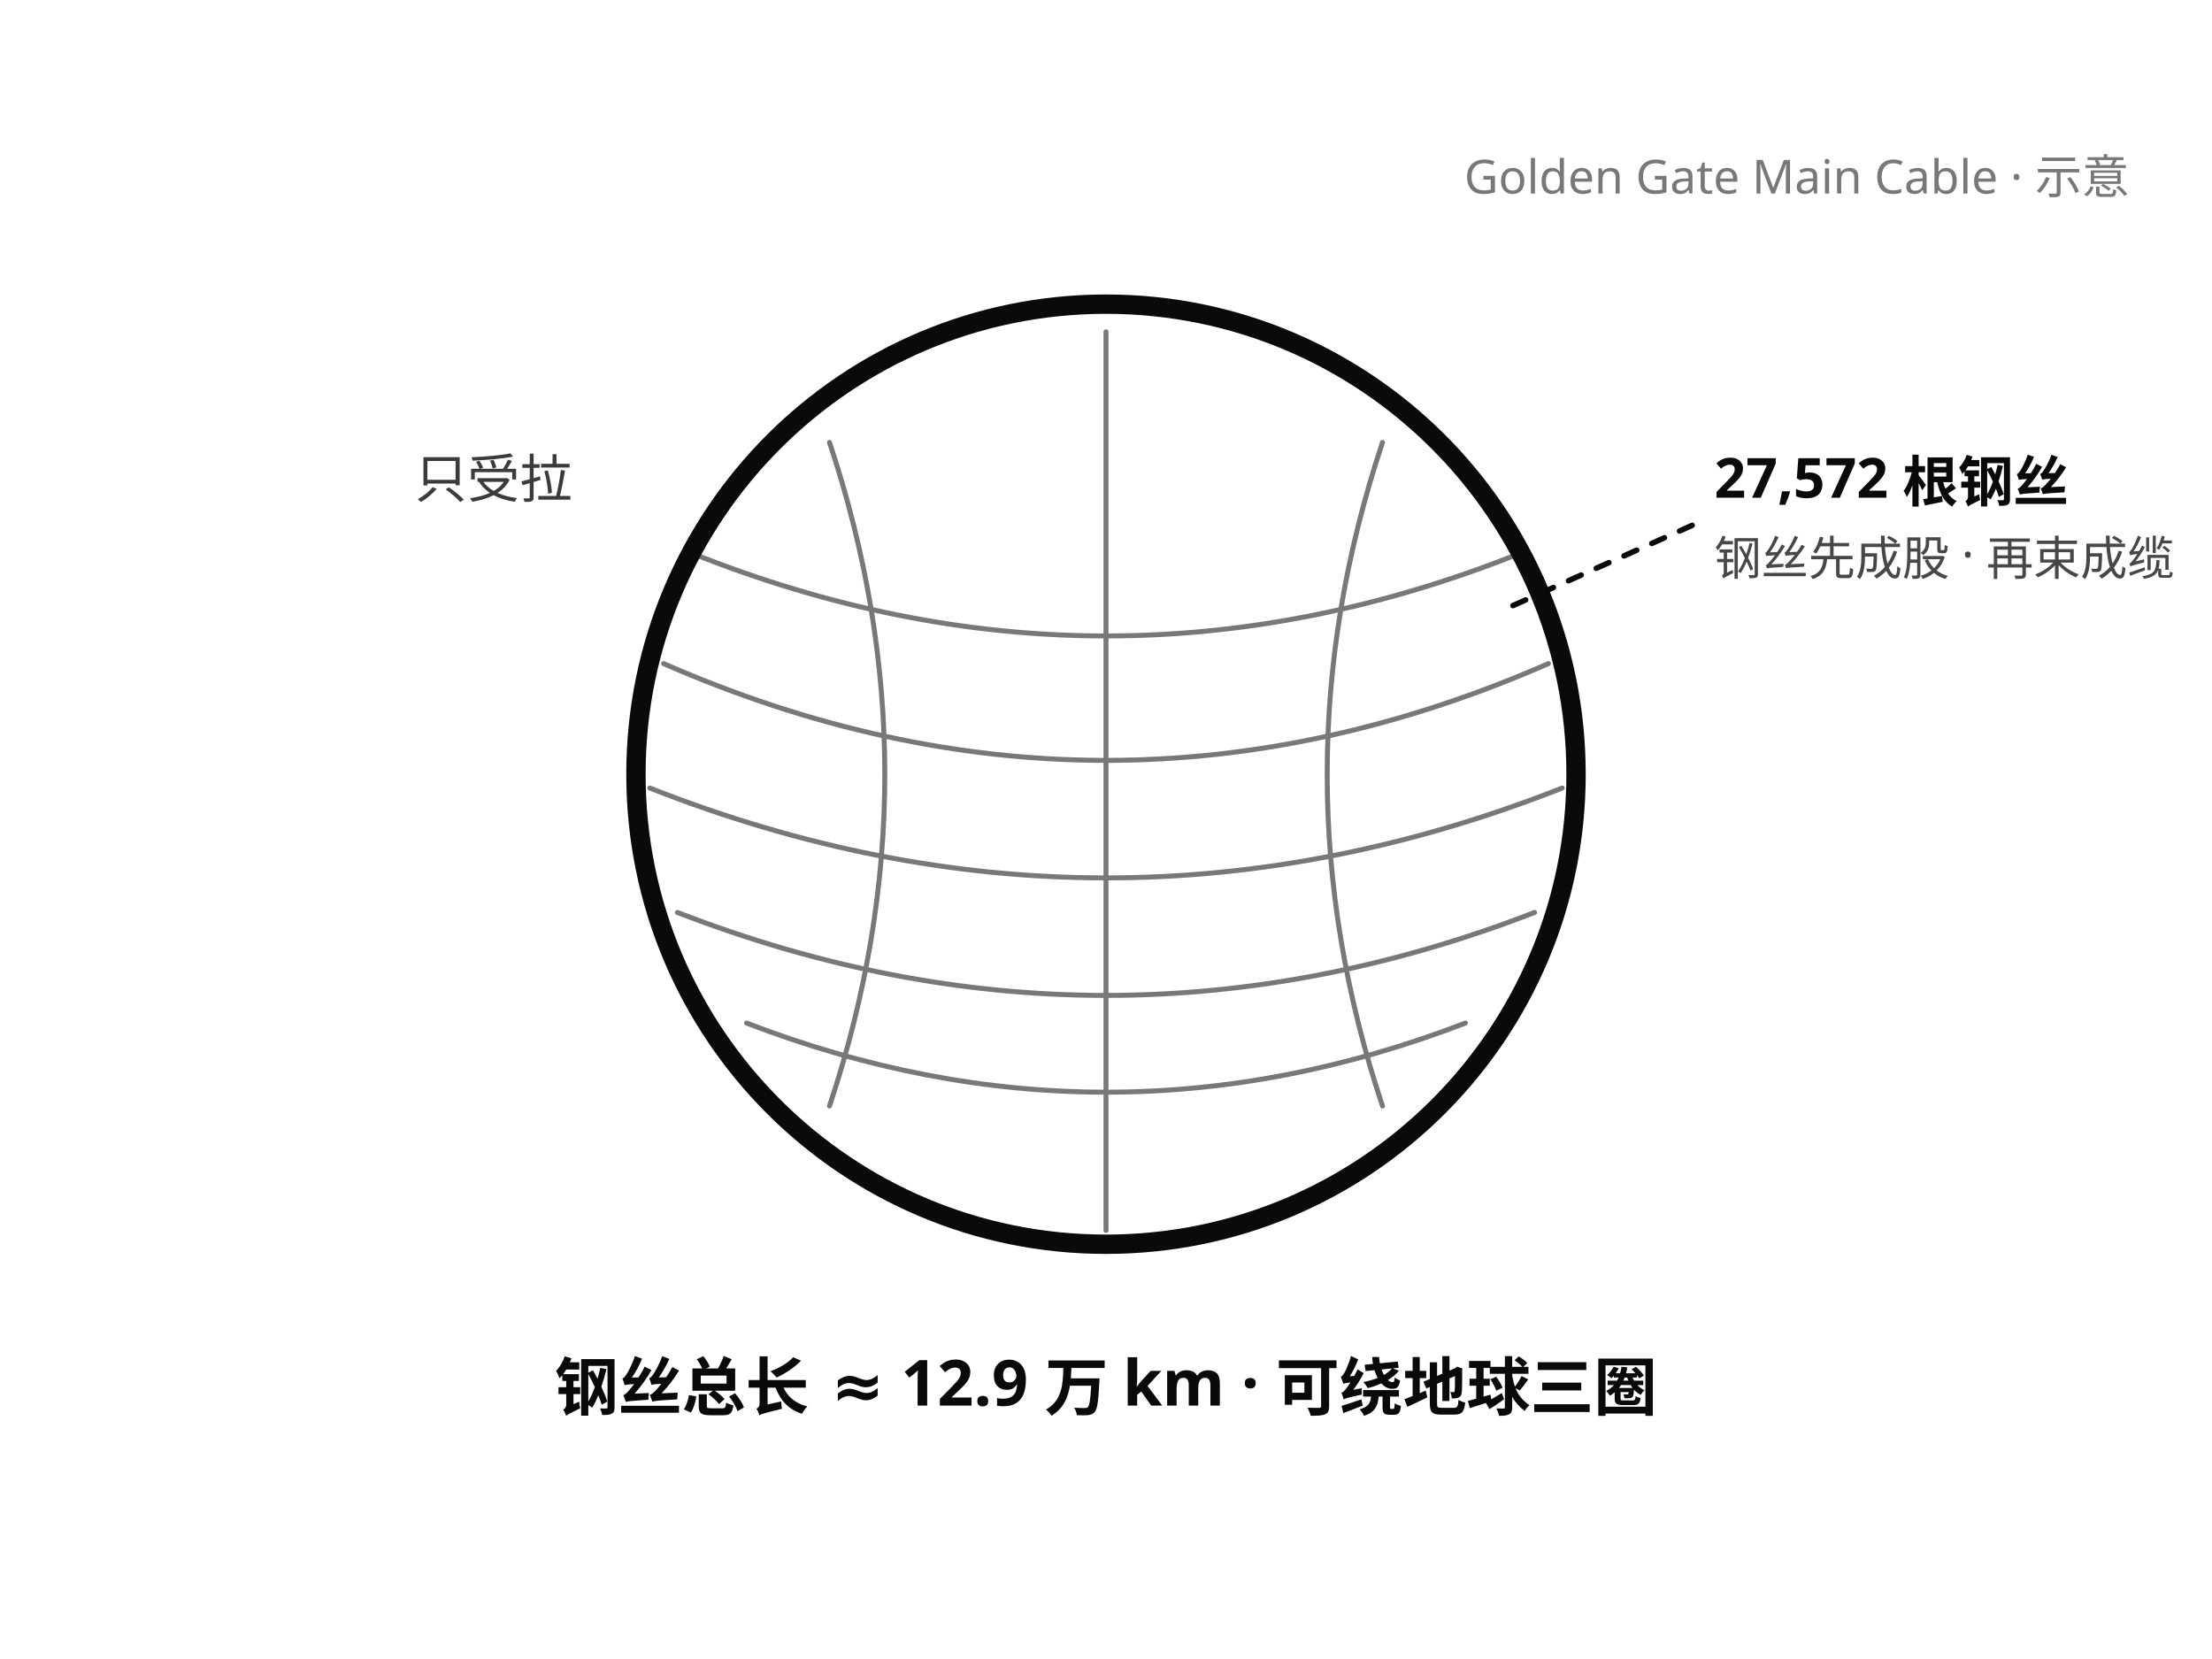
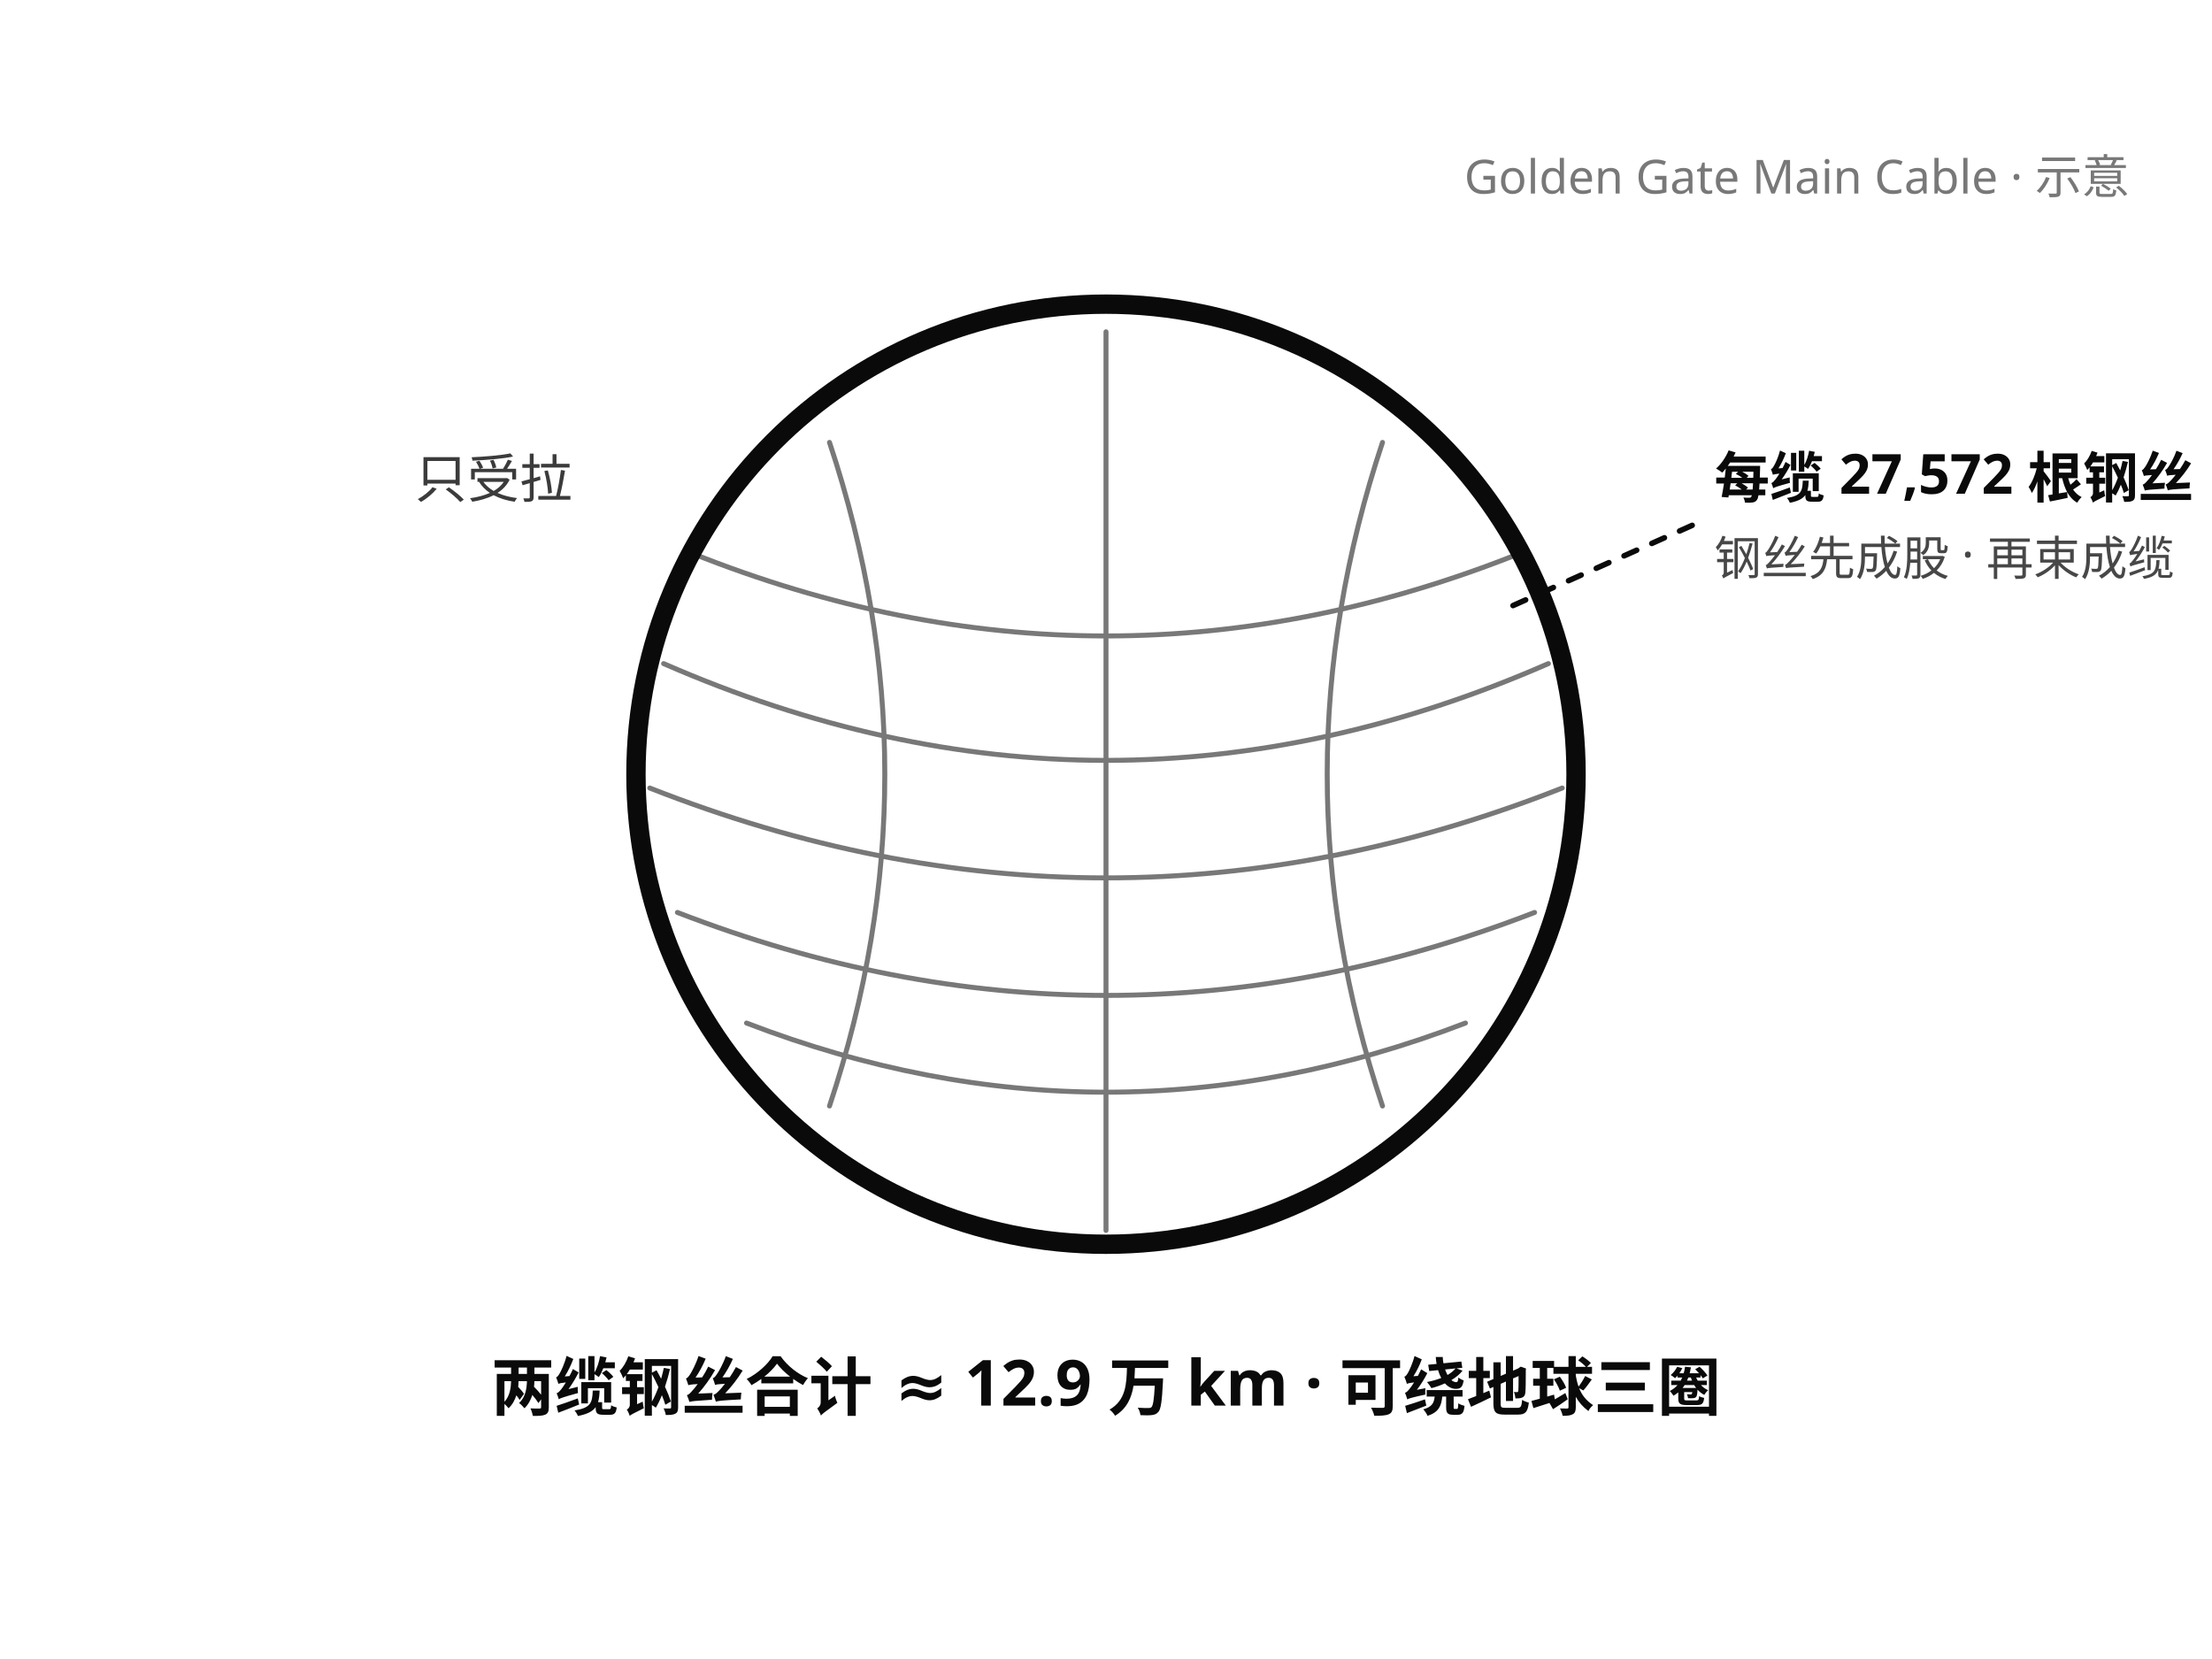
<svg xmlns="http://www.w3.org/2000/svg" viewBox="0 0 800 600" font-family="ui-sans-serif,'Noto Sans SC',sans-serif">
  <g fill="none" stroke-linecap="round">
    <circle cx="400" cy="280" r="170" stroke="#0a0a0b" stroke-width="7" />
    <g stroke="#0a0a0b" stroke-width="1.8" opacity=".55">
      <path d="M250 200 Q 400 260 550 200 M240 240 Q 400 310 560 240 M235 285 Q 400 350 565 285 M245 330 Q 400 390 555 330 M270 370 Q 400 420 530 370" />
      <path d="M300 160 Q 340 280 300 400 M400 120 Q 400 280 400 445 M500 160 Q 460 280 500 400" />
    </g>
-     <text x="620" y="180" fill="#0a0a0b" font-size="20" font-weight="700">27,572 根钢丝</text>
+     <text x="620" y="180" fill="#0a0a0b" font-size="20" font-weight="700">每缆 27,572 根钢丝</text>
    <text x="620" y="208" fill="#0a0a0b" font-size="17" opacity=".75">钢丝先成股 · 再束成缆</text>
    <path d="M612 190 L 545 220" stroke="#0a0a0b" stroke-width="2" stroke-dasharray="5 6" />
    <text x="150" y="180" fill="#0a0a0b" font-size="19" opacity=".8">只受拉</text>
-     <text x="400" y="510" fill="#0a0a0b" font-size="23" text-anchor="middle" font-weight="700">钢丝总长 ≈ 12.9 万 km · 可绕地球三圈</text>
+     <text x="400" y="510" fill="#0a0a0b" font-size="23" text-anchor="middle" font-weight="700">两缆钢丝合计 ≈ 12.9 万 km · 可绕地球三圈</text>
    <text x="770" y="70" fill="#0a0a0b" font-size="17" text-anchor="end" opacity=".55">Golden Gate Main Cable · 示意</text>
  </g>
</svg>
